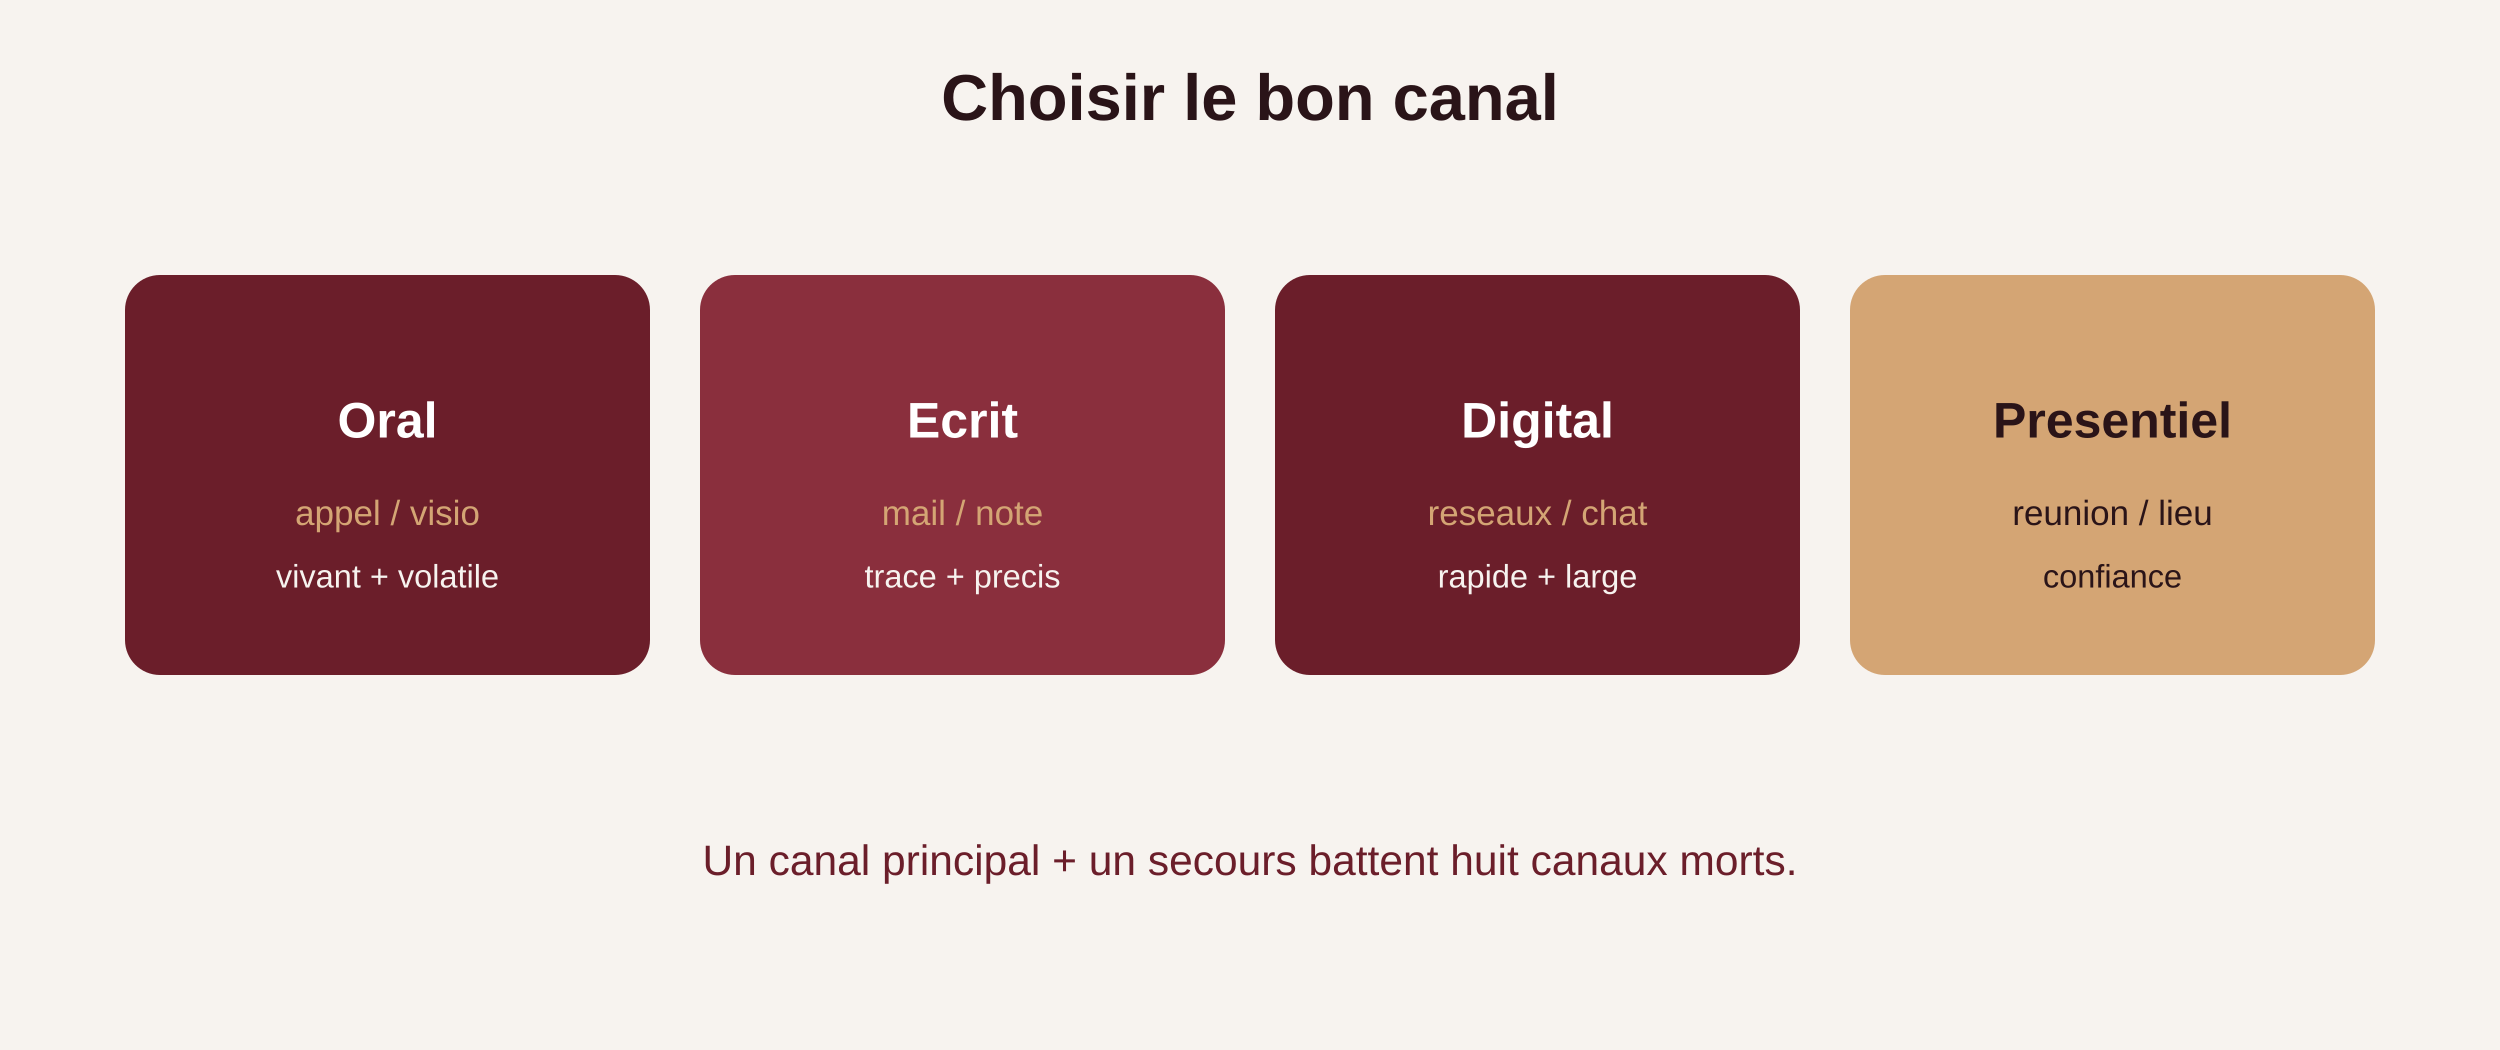
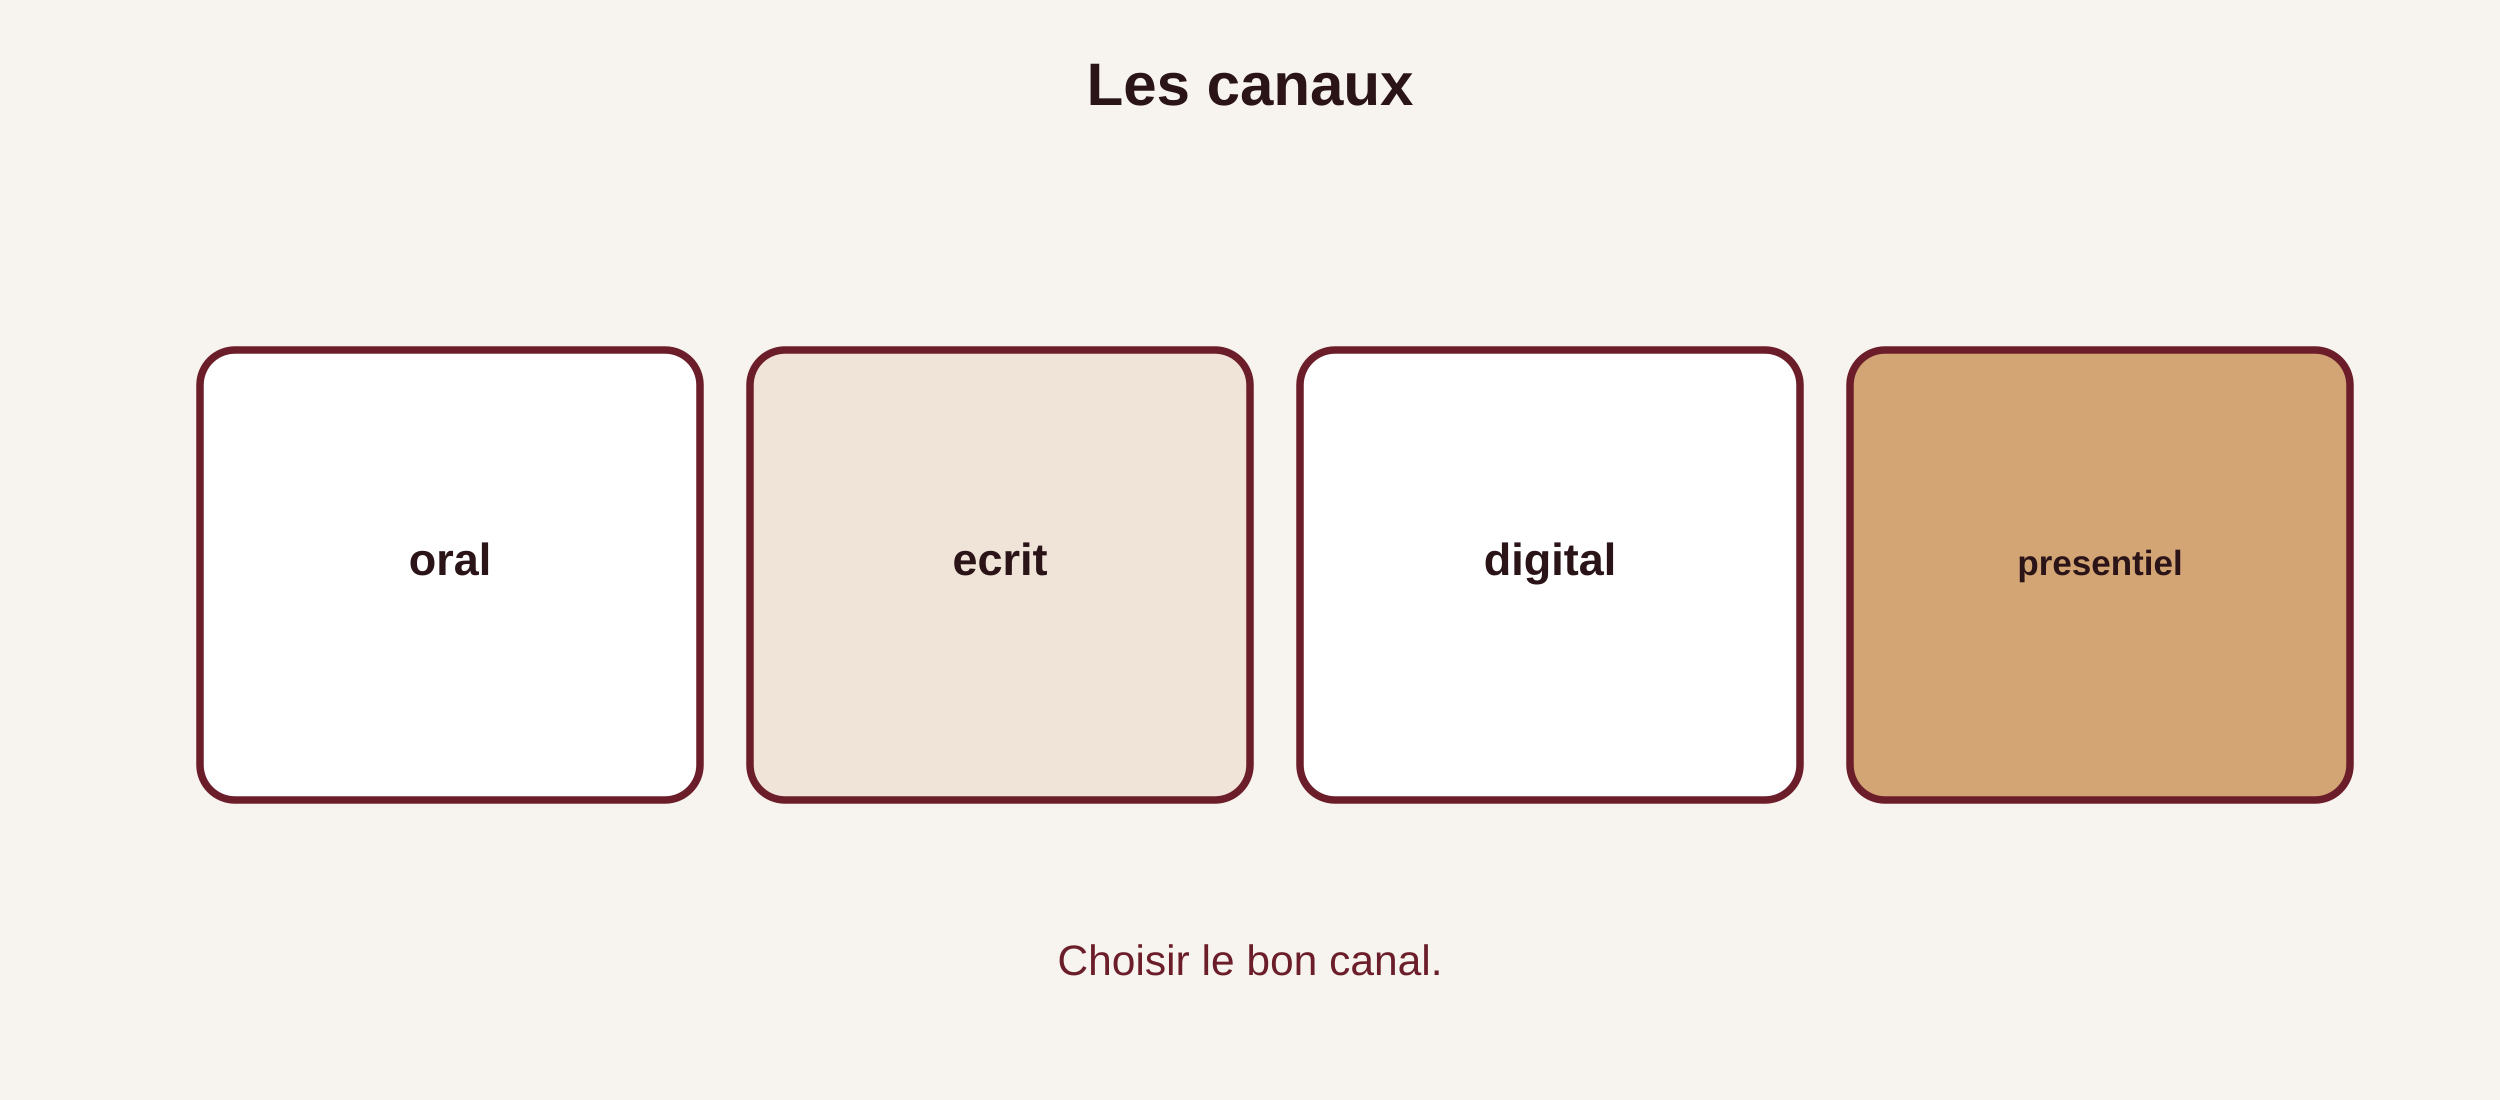
- <svg xmlns="http://www.w3.org/2000/svg" width="1000" height="420" viewBox="0 0 1000 420">
-   <rect width="1000" height="420" fill="#f7f3ef" />
-   <text x="500" y="48" text-anchor="middle" font-family="Segoe UI, Arial, sans-serif" font-size="26" fill="#2a1418" font-weight="700">Choisir le bon canal</text>
-   <rect x="50" y="110" width="210" height="160" rx="14" fill="#6b1e2a" />
-   <text x="155" y="175" text-anchor="middle" font-family="Segoe UI, Arial, sans-serif" font-size="20" fill="#fff" font-weight="700">Oral</text>
-   <text x="155" y="210" text-anchor="middle" font-family="Segoe UI, Arial, sans-serif" font-size="14" fill="#d4a574">appel / visio</text>
-   <text x="155" y="235" text-anchor="middle" font-family="Segoe UI, Arial, sans-serif" font-size="13" fill="#f7f3ef">vivant + volatile</text>
-   <rect x="280" y="110" width="210" height="160" rx="14" fill="#8a2f3d" />
-   <text x="385" y="175" text-anchor="middle" font-family="Segoe UI, Arial, sans-serif" font-size="20" fill="#fff" font-weight="700">Ecrit</text>
-   <text x="385" y="210" text-anchor="middle" font-family="Segoe UI, Arial, sans-serif" font-size="14" fill="#d4a574">mail / note</text>
-   <text x="385" y="235" text-anchor="middle" font-family="Segoe UI, Arial, sans-serif" font-size="13" fill="#f7f3ef">trace + precis</text>
-   <rect x="510" y="110" width="210" height="160" rx="14" fill="#6b1e2a" />
-   <text x="615" y="175" text-anchor="middle" font-family="Segoe UI, Arial, sans-serif" font-size="20" fill="#fff" font-weight="700">Digital</text>
-   <text x="615" y="210" text-anchor="middle" font-family="Segoe UI, Arial, sans-serif" font-size="14" fill="#d4a574">reseaux / chat</text>
-   <text x="615" y="235" text-anchor="middle" font-family="Segoe UI, Arial, sans-serif" font-size="13" fill="#f7f3ef">rapide + large</text>
-   <rect x="740" y="110" width="210" height="160" rx="14" fill="#d4a574" />
-   <text x="845" y="175" text-anchor="middle" font-family="Segoe UI, Arial, sans-serif" font-size="20" fill="#2a1418" font-weight="700">Presentiel</text>
-   <text x="845" y="210" text-anchor="middle" font-family="Segoe UI, Arial, sans-serif" font-size="14" fill="#2a1418">reunion / lieu</text>
-   <text x="845" y="235" text-anchor="middle" font-family="Segoe UI, Arial, sans-serif" font-size="13" fill="#2a1418">confiance</text>
-   <text x="500" y="350" text-anchor="middle" font-family="Segoe UI, Arial, sans-serif" font-size="17" fill="#6b1e2a">Un canal principal + un secours battent huit canaux morts.</text>
+ <svg xmlns="http://www.w3.org/2000/svg" width="1000" height="440" viewBox="0 0 1000 440">
+   <rect width="1000" height="440" fill="#f7f3ef" />
+   <text x="500" y="42" text-anchor="middle" font-family="Segoe UI, Arial, sans-serif" font-size="24" fill="#2a1418" font-weight="700">Les canaux</text>
+   <rect x="80" y="140" width="200" height="180" rx="14" fill="#ffffff" stroke="#6b1e2a" stroke-width="3" />
+   <text x="180" y="230" text-anchor="middle" font-family="Segoe UI, Arial, sans-serif" font-size="18" fill="#2a1418" font-weight="700">oral</text>
+   <rect x="300" y="140" width="200" height="180" rx="14" fill="#f0e4d8" stroke="#6b1e2a" stroke-width="3" />
+   <text x="400" y="230" text-anchor="middle" font-family="Segoe UI, Arial, sans-serif" font-size="18" fill="#2a1418" font-weight="700">ecrit</text>
+   <rect x="520" y="140" width="200" height="180" rx="14" fill="#ffffff" stroke="#6b1e2a" stroke-width="3" />
+   <text x="620" y="230" text-anchor="middle" font-family="Segoe UI, Arial, sans-serif" font-size="18" fill="#2a1418" font-weight="700">digital</text>
+   <rect x="740" y="140" width="200" height="180" rx="14" fill="#d4a574" stroke="#6b1e2a" stroke-width="3" />
+   <text x="840" y="230" text-anchor="middle" font-family="Segoe UI, Arial, sans-serif" font-size="14" fill="#2a1418" font-weight="700">presentiel</text>
+   <text x="500" y="390" text-anchor="middle" font-family="Segoe UI, Arial, sans-serif" font-size="17" fill="#6b1e2a" font-weight="400">Choisir le bon canal.</text>
</svg>
